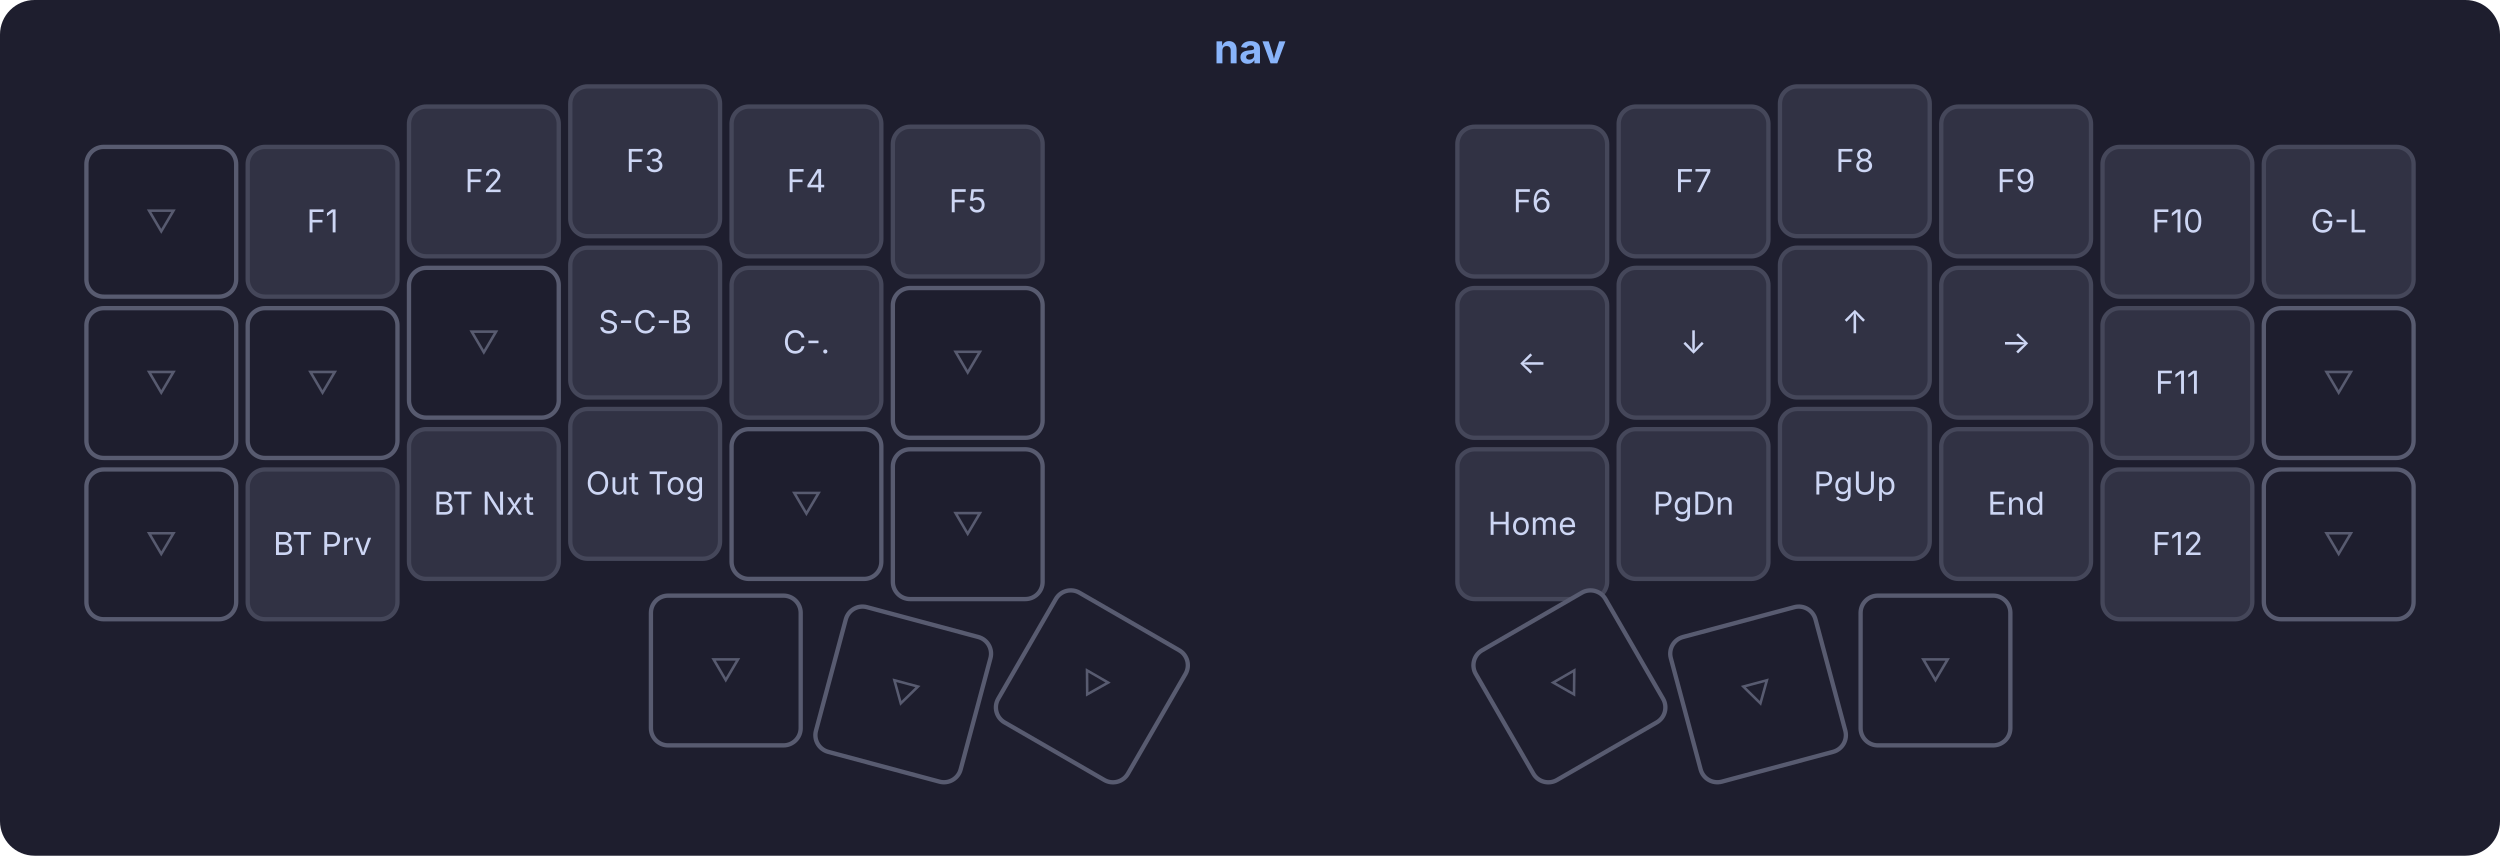
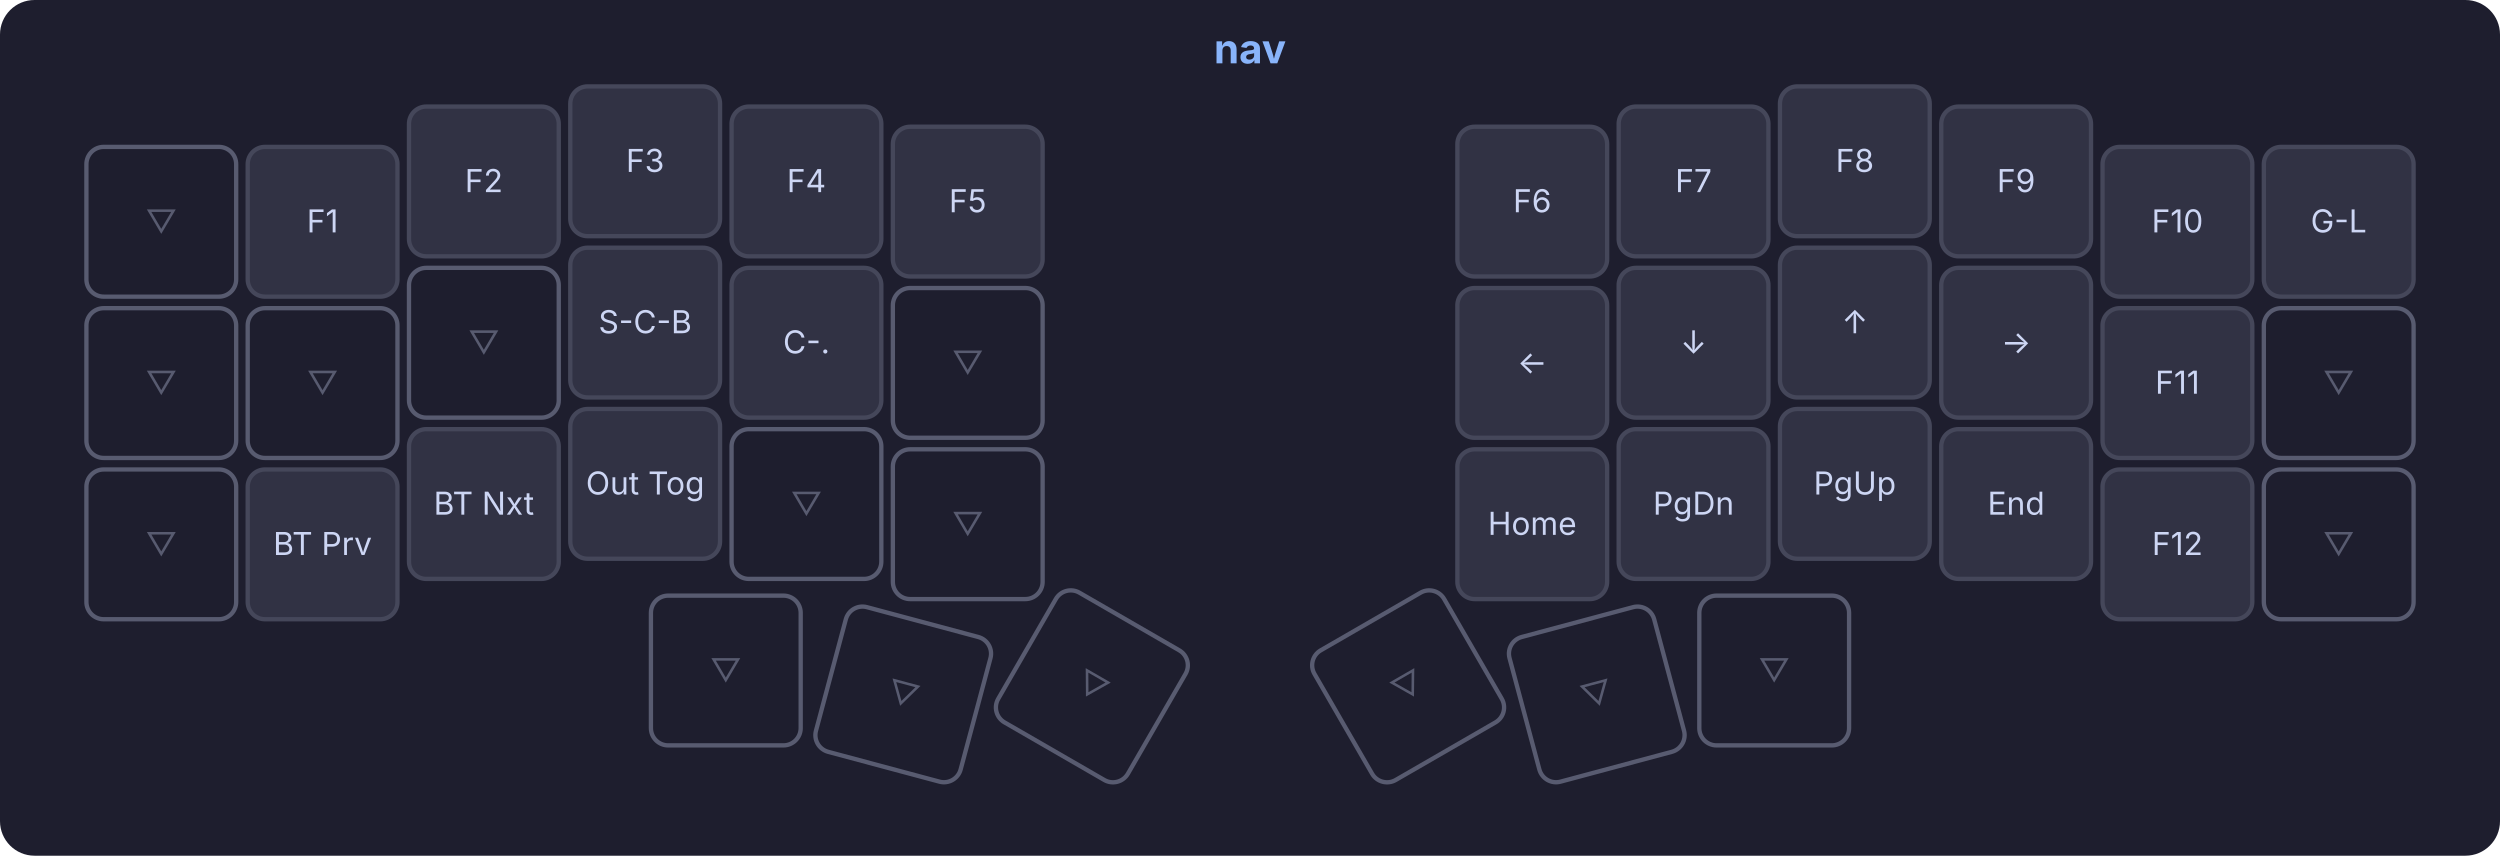
<svg xmlns="http://www.w3.org/2000/svg" viewBox="-30.0 -30.0 868.0 297.1">
  <rect x="-30.0" y="-30.0" width="868.0" height="297.1" fill="#1e1e2e" rx="12" />
  <text x="404.0" y="-8" text-anchor="middle" fill="#89b4fa" font-size="14px" font-weight="bold" font-family="Inter, SF Pro Text, Segoe UI, system-ui, sans-serif">nav</text>
  <g>
    <rect x="0.0" y="21.0" width="52.0" height="52.0" rx="6" fill="#1e1e2e" stroke="#585b70" stroke-width="1.5" />
    <text x="26.0" y="50.7" text-anchor="middle" fill="#585b70" font-size="11px" font-family="Inter, SF Pro Text, Segoe UI, system-ui, sans-serif">▽</text>
  </g>
  <g>
    <rect x="56.0" y="21.0" width="52.0" height="52.0" rx="6" fill="#313244" stroke="#45475a" stroke-width="1.5" />
    <text x="82.0" y="50.7" text-anchor="middle" fill="#cdd6f4" font-size="11px" font-family="Inter, SF Pro Text, Segoe UI, system-ui, sans-serif">F1</text>
  </g>
  <g>
    <rect x="112.0" y="7.0" width="52.0" height="52.0" rx="6" fill="#313244" stroke="#45475a" stroke-width="1.5" />
    <text x="138.0" y="36.7" text-anchor="middle" fill="#cdd6f4" font-size="11px" font-family="Inter, SF Pro Text, Segoe UI, system-ui, sans-serif">F2</text>
  </g>
  <g>
    <rect x="168.0" y="0.0" width="52.0" height="52.0" rx="6" fill="#313244" stroke="#45475a" stroke-width="1.5" />
    <text x="194.0" y="29.7" text-anchor="middle" fill="#cdd6f4" font-size="11px" font-family="Inter, SF Pro Text, Segoe UI, system-ui, sans-serif">F3</text>
  </g>
  <g>
    <rect x="224.0" y="7.0" width="52.0" height="52.0" rx="6" fill="#313244" stroke="#45475a" stroke-width="1.5" />
    <text x="250.0" y="36.7" text-anchor="middle" fill="#cdd6f4" font-size="11px" font-family="Inter, SF Pro Text, Segoe UI, system-ui, sans-serif">F4</text>
  </g>
  <g>
    <rect x="280.0" y="14.0" width="52.0" height="52.0" rx="6" fill="#313244" stroke="#45475a" stroke-width="1.5" />
    <text x="306.0" y="43.7" text-anchor="middle" fill="#cdd6f4" font-size="11px" font-family="Inter, SF Pro Text, Segoe UI, system-ui, sans-serif">F5</text>
  </g>
  <g>
    <rect x="476.0" y="14.0" width="52.0" height="52.0" rx="6" fill="#313244" stroke="#45475a" stroke-width="1.5" />
    <text x="502.0" y="43.7" text-anchor="middle" fill="#cdd6f4" font-size="11px" font-family="Inter, SF Pro Text, Segoe UI, system-ui, sans-serif">F6</text>
  </g>
  <g>
    <rect x="532.0" y="7.0" width="52.0" height="52.0" rx="6" fill="#313244" stroke="#45475a" stroke-width="1.5" />
    <text x="558.0" y="36.7" text-anchor="middle" fill="#cdd6f4" font-size="11px" font-family="Inter, SF Pro Text, Segoe UI, system-ui, sans-serif">F7</text>
  </g>
  <g>
    <rect x="588.0" y="0.0" width="52.0" height="52.0" rx="6" fill="#313244" stroke="#45475a" stroke-width="1.5" />
    <text x="614.0" y="29.7" text-anchor="middle" fill="#cdd6f4" font-size="11px" font-family="Inter, SF Pro Text, Segoe UI, system-ui, sans-serif">F8</text>
  </g>
  <g>
    <rect x="644.0" y="7.0" width="52.0" height="52.0" rx="6" fill="#313244" stroke="#45475a" stroke-width="1.5" />
    <text x="670.0" y="36.7" text-anchor="middle" fill="#cdd6f4" font-size="11px" font-family="Inter, SF Pro Text, Segoe UI, system-ui, sans-serif">F9</text>
  </g>
  <g>
    <rect x="700.0" y="21.0" width="52.0" height="52.0" rx="6" fill="#313244" stroke="#45475a" stroke-width="1.5" />
    <text x="726.0" y="50.7" text-anchor="middle" fill="#cdd6f4" font-size="11px" font-family="Inter, SF Pro Text, Segoe UI, system-ui, sans-serif">F10</text>
  </g>
  <g>
    <rect x="756.0" y="21.0" width="52.0" height="52.0" rx="6" fill="#313244" stroke="#45475a" stroke-width="1.5" />
    <text x="782.0" y="50.7" text-anchor="middle" fill="#cdd6f4" font-size="11px" font-family="Inter, SF Pro Text, Segoe UI, system-ui, sans-serif">G-L</text>
  </g>
  <g>
    <rect x="0.0" y="77.0" width="52.0" height="52.0" rx="6" fill="#1e1e2e" stroke="#585b70" stroke-width="1.5" />
    <text x="26.0" y="106.7" text-anchor="middle" fill="#585b70" font-size="11px" font-family="Inter, SF Pro Text, Segoe UI, system-ui, sans-serif">▽</text>
  </g>
  <g>
    <rect x="56.0" y="77.0" width="52.0" height="52.0" rx="6" fill="#1e1e2e" stroke="#585b70" stroke-width="1.5" />
    <text x="82.0" y="106.7" text-anchor="middle" fill="#585b70" font-size="11px" font-family="Inter, SF Pro Text, Segoe UI, system-ui, sans-serif">▽</text>
  </g>
  <g>
    <rect x="112.0" y="63.0" width="52.0" height="52.0" rx="6" fill="#1e1e2e" stroke="#585b70" stroke-width="1.5" />
    <text x="138.0" y="92.7" text-anchor="middle" fill="#585b70" font-size="11px" font-family="Inter, SF Pro Text, Segoe UI, system-ui, sans-serif">▽</text>
  </g>
  <g>
    <rect x="168.0" y="56.0" width="52.0" height="52.0" rx="6" fill="#313244" stroke="#45475a" stroke-width="1.5" />
    <text x="194.0" y="85.7" text-anchor="middle" fill="#cdd6f4" font-size="11px" font-family="Inter, SF Pro Text, Segoe UI, system-ui, sans-serif">S-C-B</text>
  </g>
  <g>
    <rect x="224.0" y="63.0" width="52.0" height="52.0" rx="6" fill="#313244" stroke="#45475a" stroke-width="1.5" />
    <text x="250.0" y="92.7" text-anchor="middle" fill="#cdd6f4" font-size="11px" font-family="Inter, SF Pro Text, Segoe UI, system-ui, sans-serif">C-.</text>
  </g>
  <g>
    <rect x="280.0" y="70.0" width="52.0" height="52.0" rx="6" fill="#1e1e2e" stroke="#585b70" stroke-width="1.5" />
    <text x="306.0" y="99.7" text-anchor="middle" fill="#585b70" font-size="11px" font-family="Inter, SF Pro Text, Segoe UI, system-ui, sans-serif">▽</text>
  </g>
  <g>
    <rect x="476.0" y="70.0" width="52.0" height="52.0" rx="6" fill="#313244" stroke="#45475a" stroke-width="1.5" />
    <text x="502.0" y="99.7" text-anchor="middle" fill="#cdd6f4" font-size="11px" font-family="Inter, SF Pro Text, Segoe UI, system-ui, sans-serif">←</text>
  </g>
  <g>
    <rect x="532.0" y="63.0" width="52.0" height="52.0" rx="6" fill="#313244" stroke="#45475a" stroke-width="1.5" />
    <text x="558.0" y="92.7" text-anchor="middle" fill="#cdd6f4" font-size="11px" font-family="Inter, SF Pro Text, Segoe UI, system-ui, sans-serif">↓</text>
  </g>
  <g>
    <rect x="588.0" y="56.0" width="52.0" height="52.0" rx="6" fill="#313244" stroke="#45475a" stroke-width="1.5" />
    <text x="614.0" y="85.7" text-anchor="middle" fill="#cdd6f4" font-size="11px" font-family="Inter, SF Pro Text, Segoe UI, system-ui, sans-serif">↑</text>
  </g>
  <g>
    <rect x="644.0" y="63.0" width="52.0" height="52.0" rx="6" fill="#313244" stroke="#45475a" stroke-width="1.5" />
    <text x="670.0" y="92.7" text-anchor="middle" fill="#cdd6f4" font-size="11px" font-family="Inter, SF Pro Text, Segoe UI, system-ui, sans-serif">→</text>
  </g>
  <g>
    <rect x="700.0" y="77.0" width="52.0" height="52.0" rx="6" fill="#313244" stroke="#45475a" stroke-width="1.5" />
    <text x="726.0" y="106.7" text-anchor="middle" fill="#cdd6f4" font-size="11px" font-family="Inter, SF Pro Text, Segoe UI, system-ui, sans-serif">F11</text>
  </g>
  <g>
    <rect x="756.0" y="77.0" width="52.0" height="52.0" rx="6" fill="#1e1e2e" stroke="#585b70" stroke-width="1.5" />
    <text x="782.0" y="106.7" text-anchor="middle" fill="#585b70" font-size="11px" font-family="Inter, SF Pro Text, Segoe UI, system-ui, sans-serif">▽</text>
  </g>
  <g>
    <rect x="0.0" y="133.0" width="52.0" height="52.0" rx="6" fill="#1e1e2e" stroke="#585b70" stroke-width="1.5" />
    <text x="26.0" y="162.7" text-anchor="middle" fill="#585b70" font-size="11px" font-family="Inter, SF Pro Text, Segoe UI, system-ui, sans-serif">▽</text>
  </g>
  <g>
    <rect x="56.0" y="133.0" width="52.0" height="52.0" rx="6" fill="#313244" stroke="#45475a" stroke-width="1.5" />
    <text x="82.0" y="162.7" text-anchor="middle" fill="#cdd6f4" font-size="11px" font-family="Inter, SF Pro Text, Segoe UI, system-ui, sans-serif">BT Prv</text>
  </g>
  <g>
    <rect x="112.0" y="119.0" width="52.0" height="52.0" rx="6" fill="#313244" stroke="#45475a" stroke-width="1.5" />
    <text x="138.0" y="148.7" text-anchor="middle" fill="#cdd6f4" font-size="11px" font-family="Inter, SF Pro Text, Segoe UI, system-ui, sans-serif">BT Nxt</text>
  </g>
  <g>
    <rect x="168.0" y="112.0" width="52.0" height="52.0" rx="6" fill="#313244" stroke="#45475a" stroke-width="1.5" />
    <text x="194.0" y="141.7" text-anchor="middle" fill="#cdd6f4" font-size="11px" font-family="Inter, SF Pro Text, Segoe UI, system-ui, sans-serif">Out Tog</text>
  </g>
  <g>
    <rect x="224.0" y="119.0" width="52.0" height="52.0" rx="6" fill="#1e1e2e" stroke="#585b70" stroke-width="1.5" />
    <text x="250.0" y="148.7" text-anchor="middle" fill="#585b70" font-size="11px" font-family="Inter, SF Pro Text, Segoe UI, system-ui, sans-serif">▽</text>
  </g>
  <g>
    <rect x="280.0" y="126.0" width="52.0" height="52.0" rx="6" fill="#1e1e2e" stroke="#585b70" stroke-width="1.5" />
    <text x="306.0" y="155.7" text-anchor="middle" fill="#585b70" font-size="11px" font-family="Inter, SF Pro Text, Segoe UI, system-ui, sans-serif">▽</text>
  </g>
  <g>
    <rect x="476.0" y="126.0" width="52.0" height="52.0" rx="6" fill="#313244" stroke="#45475a" stroke-width="1.5" />
    <text x="502.0" y="155.7" text-anchor="middle" fill="#cdd6f4" font-size="11px" font-family="Inter, SF Pro Text, Segoe UI, system-ui, sans-serif">Home</text>
  </g>
  <g>
    <rect x="532.0" y="119.0" width="52.0" height="52.0" rx="6" fill="#313244" stroke="#45475a" stroke-width="1.5" />
    <text x="558.0" y="148.7" text-anchor="middle" fill="#cdd6f4" font-size="11px" font-family="Inter, SF Pro Text, Segoe UI, system-ui, sans-serif">PgDn</text>
  </g>
  <g>
    <rect x="588.0" y="112.0" width="52.0" height="52.0" rx="6" fill="#313244" stroke="#45475a" stroke-width="1.5" />
    <text x="614.0" y="141.7" text-anchor="middle" fill="#cdd6f4" font-size="11px" font-family="Inter, SF Pro Text, Segoe UI, system-ui, sans-serif">PgUp</text>
  </g>
  <g>
    <rect x="644.0" y="119.0" width="52.0" height="52.0" rx="6" fill="#313244" stroke="#45475a" stroke-width="1.5" />
    <text x="670.0" y="148.7" text-anchor="middle" fill="#cdd6f4" font-size="11px" font-family="Inter, SF Pro Text, Segoe UI, system-ui, sans-serif">End</text>
  </g>
  <g>
    <rect x="700.0" y="133.0" width="52.0" height="52.0" rx="6" fill="#313244" stroke="#45475a" stroke-width="1.5" />
    <text x="726.0" y="162.7" text-anchor="middle" fill="#cdd6f4" font-size="11px" font-family="Inter, SF Pro Text, Segoe UI, system-ui, sans-serif">F12</text>
  </g>
  <g>
    <rect x="756.0" y="133.0" width="52.0" height="52.0" rx="6" fill="#1e1e2e" stroke="#585b70" stroke-width="1.5" />
    <text x="782.0" y="162.7" text-anchor="middle" fill="#585b70" font-size="11px" font-family="Inter, SF Pro Text, Segoe UI, system-ui, sans-serif">▽</text>
  </g>
  <g>
    <rect x="196.0" y="176.8" width="52.0" height="52.0" rx="6" fill="#1e1e2e" stroke="#585b70" stroke-width="1.5" />
    <text x="222.0" y="206.5" text-anchor="middle" fill="#585b70" font-size="11px" font-family="Inter, SF Pro Text, Segoe UI, system-ui, sans-serif">▽</text>
  </g>
  <g transform="rotate(15.0 283.6 211.1)">
    <rect x="257.6" y="185.1" width="52.0" height="52.0" rx="6" fill="#1e1e2e" stroke="#585b70" stroke-width="1.5" />
    <text x="283.6" y="214.7" text-anchor="middle" fill="#585b70" font-size="11px" font-family="Inter, SF Pro Text, Segoe UI, system-ui, sans-serif">▽</text>
  </g>
  <g transform="rotate(30.0 349.1 208.3)">
    <rect x="323.1" y="182.3" width="52.0" height="52.0" rx="6" fill="#1e1e2e" stroke="#585b70" stroke-width="1.5" />
    <text x="349.1" y="211.9" text-anchor="middle" fill="#585b70" font-size="11px" font-family="Inter, SF Pro Text, Segoe UI, system-ui, sans-serif">▽</text>
  </g>
-   <g transform="rotate(-30.0 514.9 208.3)">
-     <rect x="488.9" y="182.3" width="52.0" height="52.0" rx="6" fill="#1e1e2e" stroke="#585b70" stroke-width="1.5" />
-     <text x="514.9" y="211.9" text-anchor="middle" fill="#585b70" font-size="11px" font-family="Inter, SF Pro Text, Segoe UI, system-ui, sans-serif">▽</text>
+   <g transform="rotate(-30.0 458.9 208.3)">
+     <rect x="432.9" y="182.3" width="52.0" height="52.0" rx="6" fill="#1e1e2e" stroke="#585b70" stroke-width="1.5" />
+     <text x="458.9" y="211.9" text-anchor="middle" fill="#585b70" font-size="11px" font-family="Inter, SF Pro Text, Segoe UI, system-ui, sans-serif">▽</text>
  </g>
-   <g transform="rotate(-15.0 580.4 211.1)">
-     <rect x="554.4" y="185.1" width="52.0" height="52.0" rx="6" fill="#1e1e2e" stroke="#585b70" stroke-width="1.5" />
-     <text x="580.4" y="214.7" text-anchor="middle" fill="#585b70" font-size="11px" font-family="Inter, SF Pro Text, Segoe UI, system-ui, sans-serif">▽</text>
+   <g transform="rotate(-15.0 524.4 211.1)">
+     <rect x="498.4" y="185.1" width="52.0" height="52.0" rx="6" fill="#1e1e2e" stroke="#585b70" stroke-width="1.5" />
+     <text x="524.4" y="214.7" text-anchor="middle" fill="#585b70" font-size="11px" font-family="Inter, SF Pro Text, Segoe UI, system-ui, sans-serif">▽</text>
  </g>
  <g>
-     <rect x="616.0" y="176.8" width="52.0" height="52.0" rx="6" fill="#1e1e2e" stroke="#585b70" stroke-width="1.5" />
-     <text x="642.0" y="206.5" text-anchor="middle" fill="#585b70" font-size="11px" font-family="Inter, SF Pro Text, Segoe UI, system-ui, sans-serif">▽</text>
+     <rect x="560.0" y="176.8" width="52.0" height="52.0" rx="6" fill="#1e1e2e" stroke="#585b70" stroke-width="1.5" />
+     <text x="586.0" y="206.5" text-anchor="middle" fill="#585b70" font-size="11px" font-family="Inter, SF Pro Text, Segoe UI, system-ui, sans-serif">▽</text>
  </g>
</svg>
